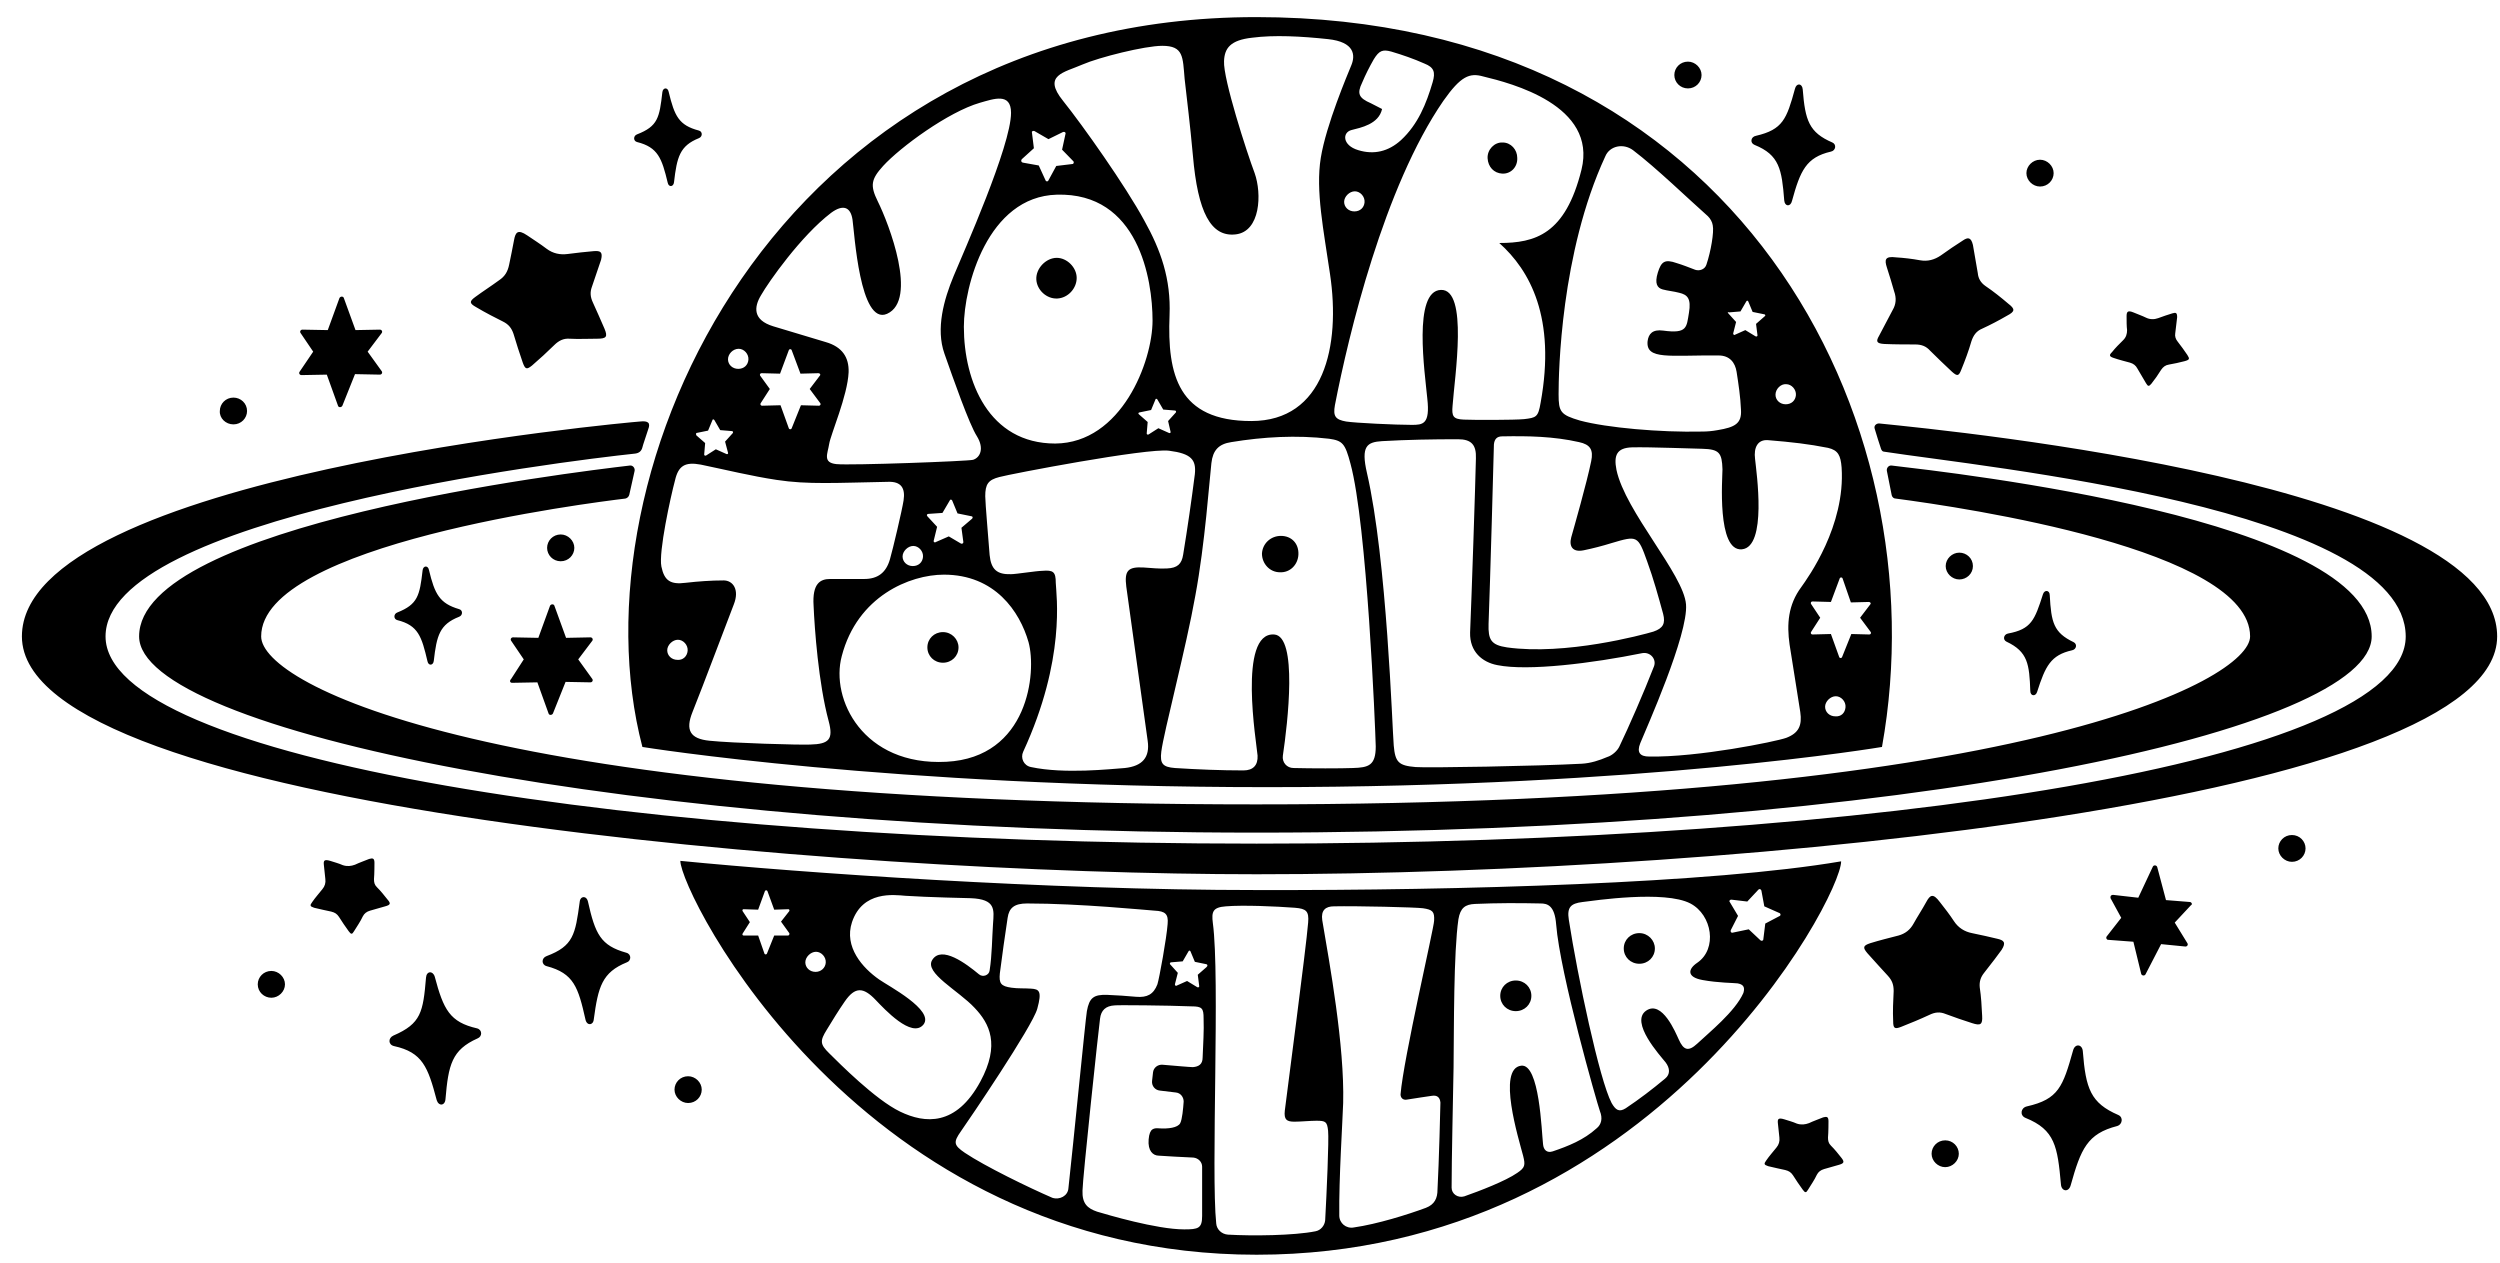
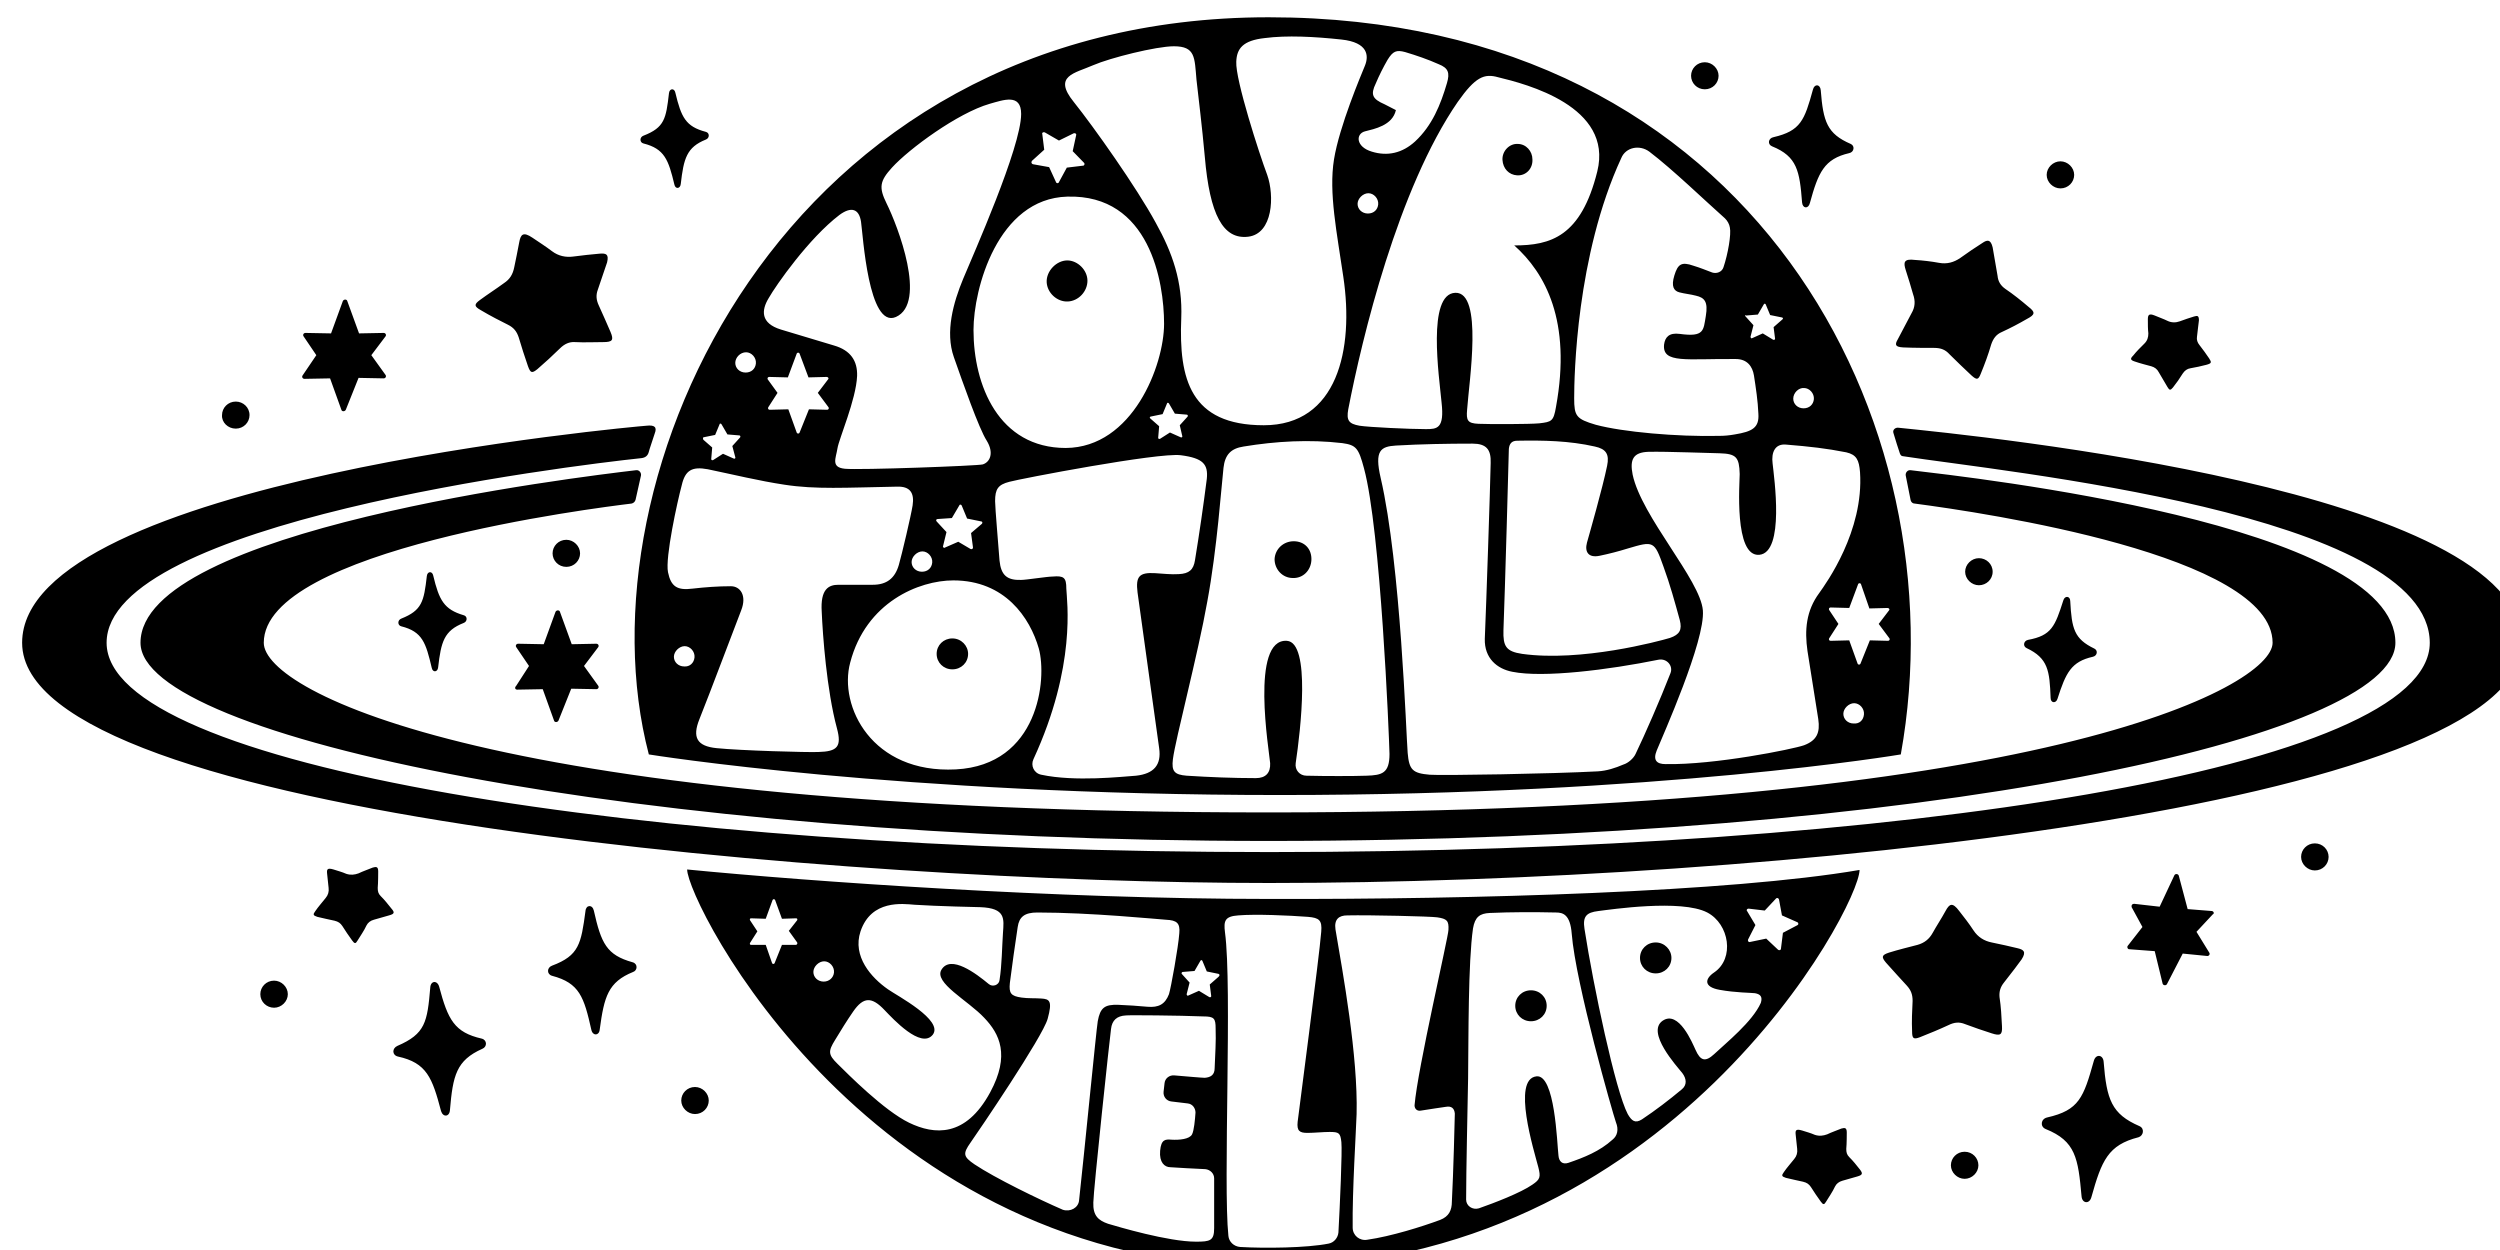
- <svg xmlns="http://www.w3.org/2000/svg" width="101" height="51" viewBox="0 0 101 51">
+ <svg xmlns="http://www.w3.org/2000/svg" viewBox="0 0 100 50">
  <path d="M100.885 25.711C100.885 32.265 70.669 35.32 50.767 35.32C34.205 35.32 0.885 32.691 0.885 25.711C0.885 19.234 25.541 17.049 25.855 17.029C26.189 16.991 26.288 17.087 26.189 17.339C26.111 17.59 25.973 17.977 25.953 18.073C25.914 18.228 25.816 18.305 25.659 18.325C22.751 18.634 4.264 20.896 4.264 25.711C4.264 30.622 25.403 34.083 50.767 34.083C76.13 34.083 97.191 30.718 97.191 25.711C97.172 20.529 80.079 18.866 76.111 18.247C76.052 18.247 76.013 18.189 75.993 18.131C75.934 17.957 75.816 17.59 75.737 17.319C75.698 17.203 75.796 17.107 75.914 17.107C79.117 17.435 100.885 19.582 100.885 25.711ZM25.423 19.988L25.639 19.021C25.659 18.905 25.561 18.789 25.443 18.808C23.144 19.079 5.62 21.186 5.62 25.711C5.62 29.481 25.384 33.638 50.747 33.638C77.191 33.638 95.816 29.462 95.816 25.711C95.816 20.974 78.861 19.098 76.425 18.808C76.307 18.789 76.209 18.905 76.229 19.021L76.425 20.007C76.445 20.084 76.504 20.142 76.582 20.142C79.372 20.51 90.904 22.211 90.904 25.711C90.904 27.47 81.651 32.497 50.747 32.497C19.843 32.497 10.551 27.664 10.551 25.711C10.551 21.979 23.832 20.316 25.266 20.142C25.345 20.123 25.403 20.065 25.423 19.988ZM73.969 46.283C73.871 46.186 73.851 46.09 73.851 45.954C73.871 45.761 73.871 45.316 73.871 45.297C73.871 45.104 73.792 45.104 73.655 45.142C73.517 45.2 73.242 45.297 73.085 45.374C72.928 45.432 72.771 45.452 72.594 45.394C72.417 45.316 72.26 45.278 72.083 45.22C71.828 45.142 71.808 45.22 71.828 45.394C71.847 45.568 71.867 45.8 71.887 45.954C71.906 46.109 71.867 46.244 71.769 46.36C71.631 46.534 71.474 46.708 71.356 46.882C71.258 47.018 71.258 47.056 71.435 47.114C71.651 47.172 71.965 47.23 72.123 47.269C72.28 47.308 72.358 47.366 72.437 47.482C72.555 47.675 72.692 47.868 72.83 48.062C72.928 48.197 72.967 48.197 73.046 48.062C73.164 47.868 73.301 47.675 73.4 47.462C73.458 47.346 73.557 47.269 73.694 47.23C73.91 47.172 74.107 47.114 74.303 47.056C74.5 46.998 74.519 46.94 74.401 46.786C74.264 46.612 74.126 46.438 73.969 46.283ZM82.417 7.536C82.731 7.536 82.967 7.285 82.967 6.995C82.967 6.705 82.712 6.453 82.417 6.453C82.123 6.453 81.867 6.705 81.867 6.995C81.867 7.285 82.123 7.536 82.417 7.536ZM76.13 13.897C76.543 13.916 77.093 13.916 77.368 13.916C77.643 13.916 77.82 13.994 77.977 14.168C78.272 14.458 78.567 14.748 78.861 15.019C79.077 15.212 79.136 15.193 79.234 14.941C79.392 14.555 79.529 14.187 79.647 13.781C79.726 13.549 79.844 13.375 80.079 13.278C80.413 13.124 80.747 12.95 81.081 12.756C81.415 12.582 81.415 12.486 81.14 12.273C80.846 12.022 80.531 11.77 80.217 11.558C80.02 11.422 79.922 11.248 79.903 11.036C79.844 10.688 79.706 9.914 79.706 9.895C79.627 9.566 79.49 9.585 79.293 9.721C79.077 9.856 78.645 10.146 78.409 10.32C78.154 10.494 77.879 10.572 77.564 10.514C77.25 10.456 76.916 10.417 76.602 10.398C76.15 10.339 76.13 10.494 76.229 10.803C76.327 11.113 76.445 11.48 76.523 11.77C76.621 12.041 76.602 12.292 76.464 12.524C76.287 12.872 76.091 13.22 75.914 13.568C75.777 13.8 75.816 13.878 76.13 13.897ZM68.193 3.572C68.508 3.572 68.743 3.321 68.743 3.031C68.743 2.741 68.488 2.49 68.193 2.49C67.879 2.49 67.643 2.741 67.643 3.031C67.643 3.321 67.879 3.572 68.193 3.572ZM70.885 5.854C71.887 6.26 71.985 6.84 72.083 8.097C72.103 8.348 72.339 8.367 72.397 8.116C72.731 6.898 72.967 6.357 73.969 6.125C74.166 6.086 74.205 5.834 74.028 5.757C73.085 5.351 72.928 4.868 72.83 3.611C72.81 3.36 72.574 3.34 72.515 3.592C72.181 4.81 72.024 5.235 70.944 5.486C70.728 5.525 70.688 5.776 70.885 5.854ZM85.384 14.458C85.6 14.535 85.914 14.613 86.052 14.651C86.189 14.69 86.287 14.767 86.347 14.883C86.464 15.077 86.582 15.289 86.7 15.483C86.779 15.618 86.818 15.618 86.916 15.502C87.054 15.328 87.191 15.135 87.309 14.941C87.388 14.825 87.486 14.748 87.624 14.729C87.84 14.69 88.036 14.651 88.252 14.593C88.468 14.535 88.468 14.496 88.37 14.342C88.252 14.168 88.115 13.975 87.977 13.8C87.898 13.704 87.859 13.588 87.879 13.472C87.898 13.278 87.957 12.834 87.957 12.814C87.957 12.621 87.898 12.621 87.761 12.66C87.624 12.698 87.348 12.795 87.191 12.853C87.034 12.911 86.857 12.911 86.7 12.834C86.543 12.756 86.366 12.698 86.189 12.621C85.954 12.524 85.914 12.602 85.914 12.776C85.914 12.969 85.914 13.182 85.934 13.336C85.934 13.491 85.895 13.626 85.777 13.742C85.62 13.897 85.462 14.052 85.325 14.226C85.207 14.342 85.207 14.4 85.384 14.458ZM85.58 45.046C84.46 44.562 84.264 43.982 84.146 42.474C84.126 42.184 83.832 42.145 83.753 42.435C83.341 43.905 83.164 44.408 81.887 44.698C81.631 44.756 81.592 45.065 81.828 45.162C83.026 45.645 83.124 46.322 83.262 47.849C83.282 48.139 83.576 48.178 83.655 47.888C84.067 46.418 84.323 45.8 85.541 45.49C85.737 45.432 85.796 45.142 85.58 45.046ZM80.708 37.93C80.472 37.872 79.961 37.756 79.667 37.698C79.372 37.64 79.117 37.486 78.94 37.215C78.763 36.944 78.567 36.693 78.37 36.442C78.095 36.074 77.977 36.152 77.82 36.442C77.663 36.732 77.447 37.06 77.309 37.312C77.172 37.563 76.975 37.718 76.7 37.795C76.327 37.892 75.934 37.988 75.561 38.104C75.266 38.201 75.246 38.278 75.443 38.51C75.718 38.82 76.091 39.226 76.268 39.419C76.445 39.612 76.504 39.786 76.504 40.038C76.484 40.444 76.464 40.85 76.484 41.256C76.484 41.546 76.543 41.585 76.798 41.488C77.191 41.333 77.564 41.179 77.938 41.005C78.174 40.889 78.37 40.869 78.606 40.966C78.959 41.101 79.313 41.217 79.667 41.333C80.02 41.449 80.099 41.391 80.079 41.043C80.06 40.657 80.04 40.27 79.981 39.883C79.961 39.651 80.02 39.477 80.158 39.303C80.374 39.032 80.846 38.414 80.865 38.375C81.062 38.066 80.944 37.988 80.708 37.93ZM78.586 46.07C78.272 46.07 78.036 46.322 78.036 46.612C78.036 46.902 78.291 47.153 78.586 47.153C78.881 47.153 79.136 46.902 79.136 46.612C79.136 46.322 78.9 46.07 78.586 46.07ZM88.488 36.442L87.506 36.364L87.152 35.03C87.132 34.953 87.014 34.934 86.975 35.011L86.386 36.268L85.364 36.152C85.286 36.152 85.246 36.21 85.266 36.287L85.698 37.08L85.109 37.834C85.069 37.892 85.109 37.969 85.168 37.969L86.189 38.046L86.504 39.342C86.523 39.419 86.641 39.438 86.68 39.361L87.309 38.143L88.291 38.24C88.37 38.24 88.409 38.162 88.37 38.104L87.859 37.273L88.508 36.577C88.586 36.538 88.547 36.461 88.488 36.442ZM92.594 33.735C92.28 33.735 92.044 33.986 92.044 34.276C92.044 34.566 92.299 34.818 92.594 34.818C92.908 34.818 93.144 34.566 93.144 34.276C93.144 33.986 92.908 33.735 92.594 33.735ZM15.659 36.345C15.521 36.171 15.384 35.997 15.227 35.842C15.128 35.745 15.109 35.649 15.109 35.514C15.128 35.32 15.128 34.876 15.128 34.856C15.128 34.663 15.05 34.663 14.912 34.702C14.775 34.76 14.5 34.856 14.342 34.934C14.185 34.992 14.028 35.011 13.851 34.953C13.675 34.876 13.517 34.837 13.341 34.779C13.085 34.702 13.066 34.779 13.085 34.953C13.105 35.127 13.124 35.359 13.144 35.514C13.164 35.668 13.124 35.803 13.026 35.92C12.889 36.094 12.732 36.268 12.614 36.442C12.515 36.577 12.515 36.616 12.692 36.674C12.908 36.732 13.223 36.79 13.38 36.828C13.537 36.867 13.616 36.925 13.694 37.041C13.812 37.234 13.95 37.428 14.087 37.621C14.185 37.756 14.225 37.756 14.303 37.621C14.421 37.428 14.559 37.234 14.657 37.022C14.716 36.906 14.814 36.828 14.952 36.79C15.168 36.732 15.364 36.674 15.561 36.616C15.777 36.558 15.796 36.5 15.659 36.345ZM22.653 22.675C22.967 22.675 23.203 22.424 23.203 22.134C23.203 21.844 22.948 21.592 22.653 21.592C22.339 21.592 22.103 21.844 22.103 22.134C22.103 22.424 22.339 22.675 22.653 22.675ZM9.431 17.145C9.745 17.145 9.981 16.894 9.981 16.604C9.981 16.295 9.726 16.063 9.431 16.063C9.117 16.063 8.881 16.314 8.881 16.604C8.861 16.894 9.117 17.145 9.431 17.145ZM79.706 22.869C79.706 22.559 79.451 22.327 79.156 22.327C78.861 22.327 78.606 22.578 78.606 22.869C78.606 23.159 78.861 23.41 79.156 23.41C79.451 23.41 79.706 23.178 79.706 22.869ZM10.963 39.226C10.649 39.226 10.413 39.477 10.413 39.767C10.413 40.077 10.669 40.309 10.963 40.309C11.258 40.309 11.513 40.057 11.513 39.767C11.513 39.477 11.258 39.226 10.963 39.226ZM17.329 23.023C17.29 22.83 17.093 22.849 17.073 23.043C16.956 24.067 16.877 24.415 16.052 24.744C15.895 24.802 15.895 25.015 16.052 25.053C16.897 25.266 17.034 25.711 17.27 26.716C17.309 26.91 17.506 26.89 17.525 26.697C17.643 25.672 17.761 25.227 18.547 24.918C18.704 24.86 18.704 24.647 18.547 24.609C17.761 24.377 17.564 24.009 17.329 23.023ZM82.024 27.915C82.024 28.128 82.24 28.147 82.299 27.954C82.633 26.91 82.849 26.465 83.714 26.271C83.891 26.233 83.93 26.02 83.773 25.943C82.967 25.556 82.869 25.15 82.81 24.048C82.81 23.835 82.594 23.816 82.535 24.009C82.201 25.053 82.064 25.421 81.121 25.595C80.944 25.633 80.904 25.846 81.062 25.923C81.926 26.329 81.985 26.832 82.024 27.915ZM12.181 15.154L13.203 15.135L13.655 16.391C13.675 16.469 13.792 16.469 13.832 16.391L14.342 15.115L15.345 15.135C15.423 15.135 15.462 15.057 15.423 14.999L14.853 14.207L15.423 13.452C15.462 13.394 15.423 13.317 15.345 13.317L14.362 13.336L13.891 12.041C13.871 11.964 13.753 11.964 13.714 12.041L13.242 13.336L12.221 13.317C12.142 13.317 12.103 13.394 12.142 13.452L12.653 14.207L12.103 15.019C12.063 15.077 12.103 15.154 12.181 15.154ZM19.235 12.408C19.588 12.621 20.079 12.872 20.315 12.988C20.551 13.104 20.669 13.259 20.747 13.491C20.865 13.878 20.983 14.264 21.12 14.651C21.219 14.922 21.278 14.941 21.494 14.767C21.808 14.496 22.103 14.226 22.398 13.936C22.574 13.762 22.771 13.665 23.007 13.684C23.38 13.704 23.753 13.684 24.126 13.684C24.5 13.684 24.559 13.607 24.421 13.278C24.264 12.911 24.107 12.563 23.95 12.215C23.851 12.002 23.832 11.809 23.91 11.596C24.028 11.268 24.264 10.533 24.284 10.494C24.362 10.165 24.244 10.127 23.989 10.146C23.733 10.165 23.223 10.223 22.928 10.262C22.633 10.301 22.339 10.243 22.083 10.05C21.828 9.856 21.553 9.682 21.297 9.508C20.924 9.257 20.826 9.373 20.767 9.701C20.708 10.03 20.629 10.398 20.57 10.688C20.512 10.978 20.394 11.171 20.158 11.326C19.843 11.558 19.509 11.77 19.195 12.002C18.959 12.176 18.959 12.254 19.235 12.408ZM25.737 5.738C26.582 5.95 26.739 6.395 26.975 7.381C27.014 7.575 27.211 7.555 27.23 7.362C27.348 6.337 27.466 5.892 28.233 5.583C28.39 5.525 28.39 5.312 28.233 5.274C27.427 5.061 27.25 4.694 27.014 3.708C26.975 3.514 26.779 3.534 26.759 3.727C26.641 4.752 26.582 5.1 25.737 5.428C25.58 5.486 25.58 5.699 25.737 5.738ZM20.688 27.586L21.71 27.567L22.162 28.824C22.181 28.901 22.299 28.901 22.339 28.824L22.849 27.548L23.851 27.567C23.93 27.567 23.969 27.489 23.93 27.431L23.36 26.639L23.93 25.885C23.969 25.827 23.93 25.749 23.851 25.749L22.869 25.769L22.398 24.473C22.378 24.396 22.26 24.396 22.221 24.473L21.749 25.769L20.728 25.749C20.649 25.749 20.61 25.827 20.649 25.885L21.16 26.639L20.649 27.431C20.57 27.509 20.61 27.586 20.688 27.586ZM27.8 43.48C27.486 43.48 27.25 43.731 27.25 44.021C27.25 44.311 27.506 44.562 27.8 44.562C28.115 44.562 28.35 44.311 28.35 44.021C28.35 43.731 28.095 43.48 27.8 43.48ZM25.305 38.491C24.264 38.201 24.048 37.737 23.753 36.422C23.694 36.171 23.439 36.19 23.419 36.442C23.242 37.756 23.164 38.22 22.083 38.626C21.867 38.704 21.867 38.974 22.083 39.032C23.183 39.322 23.36 39.883 23.655 41.198C23.714 41.449 23.969 41.43 23.989 41.179C24.166 39.864 24.323 39.284 25.325 38.878C25.502 38.82 25.521 38.549 25.305 38.491ZM19.274 41.546C18.174 41.295 17.918 40.792 17.564 39.458C17.486 39.206 17.23 39.226 17.211 39.496C17.093 40.889 17.014 41.353 15.895 41.836C15.678 41.933 15.678 42.203 15.914 42.261C17.073 42.513 17.29 43.112 17.643 44.446C17.722 44.698 17.977 44.678 17.997 44.408C18.115 43.016 18.252 42.416 19.293 41.952C19.49 41.875 19.49 41.604 19.274 41.546ZM60.688 7.014C61.042 7.033 61.317 6.743 61.297 6.376C61.297 6.047 61.042 5.757 60.708 5.757C60.374 5.738 60.079 6.047 60.099 6.395C60.119 6.743 60.354 6.995 60.688 7.014ZM74.382 34.798C74.382 36.268 66.779 50.691 50.767 50.691C34.755 50.691 27.486 36.074 27.486 34.779C32.417 35.262 42.24 35.958 50.767 35.958C58.999 35.978 69.175 35.688 74.382 34.798ZM31.887 37.698L31.553 37.234L31.887 36.809C31.906 36.77 31.887 36.732 31.847 36.732L31.278 36.751L31.003 35.997C30.983 35.958 30.924 35.958 30.904 35.997L30.629 36.751L30.04 36.732C30.001 36.732 29.981 36.77 30.001 36.809L30.295 37.254L30.001 37.718C29.981 37.756 30.001 37.795 30.04 37.795H30.629L30.885 38.53C30.904 38.568 30.963 38.568 30.983 38.53L31.278 37.795H31.847C31.887 37.776 31.906 37.737 31.887 37.698ZM33.36 38.897C33.38 38.665 33.183 38.452 32.967 38.452C32.751 38.452 32.535 38.665 32.535 38.878C32.535 39.09 32.712 39.264 32.948 39.264C33.164 39.264 33.341 39.11 33.36 38.897ZM39.608 43.692C40.413 42.203 39.981 41.353 39.372 40.715C38.724 40.019 37.329 39.303 37.663 38.781C38.036 38.182 39.038 38.936 39.549 39.361C39.706 39.496 39.961 39.4 39.981 39.206C40.079 38.588 40.079 37.872 40.119 37.312C40.158 36.751 40.236 36.326 39.215 36.287C39.175 36.287 37.427 36.248 36.582 36.19C36.111 36.152 34.853 35.978 34.421 37.254C34.087 38.259 34.853 39.11 35.521 39.574C35.875 39.825 37.761 40.811 37.309 41.391C36.838 41.971 35.718 40.753 35.384 40.405C34.873 39.864 34.539 39.864 34.126 40.463C33.871 40.831 33.635 41.217 33.4 41.604C33.124 42.049 33.124 42.184 33.498 42.551C33.91 42.958 35.364 44.427 36.366 44.91C37.368 45.394 38.625 45.51 39.608 43.692ZM43.164 48.004C43.36 46.244 43.851 41.198 43.91 40.85C44.008 40.309 44.185 40.173 44.736 40.193C45.128 40.212 45.502 40.231 45.895 40.27C46.346 40.309 46.602 40.173 46.759 39.767C46.838 39.516 47.132 37.892 47.172 37.331C47.211 36.925 47.073 36.809 46.641 36.79C46.327 36.77 43.635 36.5 41.494 36.5C40.983 36.5 40.767 36.674 40.708 37.08C40.59 37.834 40.492 38.588 40.394 39.322C40.354 39.728 40.433 39.844 40.865 39.903C41.12 39.941 41.396 39.922 41.651 39.941C41.985 39.961 42.103 40.038 41.906 40.753C41.71 41.469 39.136 45.258 38.822 45.703C38.508 46.148 38.527 46.264 38.979 46.573C39.785 47.114 41.572 47.984 42.515 48.391C42.81 48.487 43.144 48.313 43.164 48.004ZM48.625 41.14C48.625 40.734 48.566 40.657 48.134 40.657C47.191 40.618 45.128 40.599 45.03 40.618C44.676 40.637 44.48 40.811 44.441 41.159C44.401 41.411 43.733 47.656 43.733 48.1C43.714 48.623 43.93 48.816 44.323 48.951C44.716 49.067 46.72 49.667 47.84 49.667C48.409 49.667 48.566 49.628 48.566 49.125C48.566 48.855 48.566 47.772 48.566 47.134C48.566 46.94 48.409 46.786 48.213 46.766C47.761 46.747 47.093 46.708 46.818 46.689C46.582 46.689 46.366 46.496 46.405 46.032C46.445 45.568 46.621 45.568 46.857 45.587C47.172 45.606 47.584 45.568 47.682 45.374C47.761 45.22 47.8 44.794 47.82 44.504C47.82 44.33 47.702 44.156 47.506 44.137L46.857 44.059C46.661 44.04 46.523 43.866 46.543 43.673L46.582 43.325C46.602 43.132 46.779 42.996 46.975 43.016C47.427 43.054 48.075 43.112 48.193 43.112C48.429 43.093 48.586 42.996 48.586 42.725C48.606 42.184 48.645 41.662 48.625 41.14ZM48.743 38.955L48.272 38.858L48.095 38.433C48.075 38.394 48.036 38.394 48.016 38.433L47.781 38.839L47.309 38.878C47.27 38.878 47.25 38.936 47.27 38.955L47.584 39.303L47.466 39.767C47.466 39.806 47.506 39.844 47.525 39.825L47.958 39.632L48.37 39.883C48.409 39.903 48.449 39.883 48.449 39.844L48.39 39.38L48.743 39.071C48.802 39.013 48.783 38.974 48.743 38.955ZM53.655 45.684C53.616 45.316 53.557 45.278 53.183 45.278C52.928 45.278 52.555 45.316 52.299 45.316C51.985 45.316 51.867 45.239 51.906 44.872C51.946 44.504 52.771 38.278 52.849 37.273C52.889 36.809 52.771 36.712 52.319 36.674C51.553 36.616 50.217 36.558 49.529 36.616C48.999 36.654 48.94 36.828 48.999 37.292C49.293 39.458 48.92 47.385 49.136 49.435C49.156 49.667 49.352 49.86 49.608 49.879C50.59 49.937 52.28 49.918 53.144 49.744C53.36 49.705 53.517 49.512 53.537 49.299C53.596 48.236 53.694 46.032 53.655 45.684ZM58.193 44.543C58.174 44.33 58.056 44.234 57.84 44.272C57.722 44.292 57.152 44.369 56.818 44.427C56.68 44.446 56.582 44.35 56.582 44.214C56.7 42.764 57.938 37.466 57.938 37.196C57.958 36.828 57.879 36.751 57.486 36.693C57.211 36.654 54.794 36.596 53.891 36.616C53.557 36.616 53.36 36.77 53.419 37.176C53.714 38.916 54.323 42.242 54.264 44.562C54.244 45.22 54.087 47.656 54.107 49.106C54.107 49.415 54.382 49.647 54.696 49.589C55.639 49.454 56.877 49.067 57.604 48.797C57.958 48.661 58.075 48.41 58.075 48.062C58.134 46.979 58.193 44.64 58.193 44.543ZM64.637 44.891C64.519 44.562 63.026 39.342 62.869 37.35C62.81 36.577 62.515 36.5 62.24 36.5C61.356 36.48 60.472 36.48 59.588 36.519C59.195 36.538 58.999 36.674 58.92 37.138C58.724 38.491 58.743 41.507 58.724 43.132C58.704 44.272 58.645 46.882 58.645 47.984C58.645 48.236 58.901 48.41 59.156 48.333C59.765 48.12 60.826 47.714 61.297 47.385C61.612 47.172 61.631 47.076 61.533 46.689C61.356 46.012 60.472 43.17 61.455 43.054C62.201 42.958 62.28 45.722 62.339 46.225C62.358 46.457 62.496 46.592 62.731 46.515C63.36 46.302 63.989 46.051 64.5 45.587C64.696 45.432 64.755 45.181 64.637 44.891ZM70.197 39.728C70.06 39.709 69.411 39.709 68.783 39.593C68.134 39.477 68.193 39.148 68.567 38.897C69.392 38.336 69.175 36.964 68.291 36.5C67.25 35.958 64.401 36.384 63.93 36.442C63.458 36.5 63.301 36.654 63.38 37.157C63.733 39.438 64.618 43.634 65.109 44.562C65.266 44.833 65.403 44.949 65.678 44.775C66.229 44.408 66.759 44.002 67.27 43.576C67.486 43.402 67.466 43.151 67.29 42.919C67.073 42.648 65.836 41.295 66.504 40.831C67.152 40.386 67.702 41.739 67.82 41.991C68.016 42.435 68.213 42.493 68.567 42.165C69.038 41.72 70.099 40.869 70.433 40.115C70.511 39.864 70.413 39.767 70.197 39.728ZM71.887 36.886L71.278 36.616L71.16 35.978C71.14 35.92 71.081 35.9 71.042 35.939L70.59 36.422L69.942 36.345C69.883 36.345 69.844 36.403 69.883 36.442L70.217 37.002L69.922 37.582C69.902 37.64 69.942 37.698 70.001 37.679L70.649 37.544L71.121 37.988C71.16 38.027 71.238 38.008 71.238 37.95L71.317 37.312L71.906 37.002C71.946 36.983 71.946 36.906 71.887 36.886ZM50.747 0.691C70.236 0.691 78.409 16.971 76.032 30.177C76.032 30.177 66.445 31.801 51.199 31.801C35.953 31.801 25.953 30.177 25.953 30.177C23.046 19.079 31.258 0.691 50.747 0.691ZM27.781 26.291C27.8 26.059 27.604 25.846 27.388 25.846C27.172 25.846 26.956 26.059 26.956 26.271C26.956 26.484 27.132 26.658 27.368 26.658C27.584 26.677 27.761 26.523 27.781 26.291ZM41.553 25.943C41.199 24.705 40.197 23.216 38.134 23.216C36.759 23.216 34.637 24.087 34.008 26.503C33.537 28.244 34.873 30.951 38.233 30.776C41.553 30.602 41.887 27.161 41.553 25.943ZM36.877 22.869C37.113 22.869 37.27 22.714 37.289 22.501C37.309 22.269 37.113 22.056 36.897 22.056C36.68 22.056 36.464 22.269 36.464 22.482C36.464 22.695 36.641 22.869 36.877 22.869ZM38.842 21.322L39.274 20.954C39.313 20.916 39.293 20.858 39.254 20.858L38.684 20.742L38.468 20.22C38.449 20.181 38.39 20.162 38.37 20.22L38.075 20.722L37.506 20.761C37.447 20.761 37.427 20.819 37.466 20.858L37.859 21.283L37.722 21.844C37.702 21.882 37.761 21.94 37.8 21.902L38.331 21.67L38.822 21.96C38.861 21.979 38.92 21.96 38.92 21.902L38.842 21.322ZM46.366 29.926C46.071 27.857 45.796 25.769 45.502 23.7C45.423 23.062 45.561 22.888 46.209 22.927C46.523 22.946 46.838 22.985 47.152 22.965C47.565 22.946 47.741 22.791 47.8 22.404C47.977 21.322 48.134 20.239 48.272 19.156C48.331 18.576 48.134 18.325 47.23 18.209C46.327 18.093 40.786 19.156 40.374 19.272C39.922 19.388 39.804 19.562 39.804 20.046C39.804 20.316 39.942 21.882 39.981 22.424C40.04 23.004 40.276 23.216 40.846 23.197C41.042 23.197 41.887 23.062 42.103 23.062C42.555 23.023 42.653 23.101 42.653 23.545C42.673 24.048 43.066 26.619 41.337 30.37C41.219 30.622 41.356 30.931 41.651 30.989C43.007 31.279 44.873 31.067 45.443 31.028C46.15 30.951 46.464 30.602 46.366 29.926ZM47.191 17.01L47.506 16.662C47.525 16.623 47.506 16.585 47.466 16.585L46.995 16.546L46.759 16.14C46.739 16.101 46.68 16.101 46.68 16.14L46.504 16.565L46.032 16.662C45.993 16.662 45.973 16.72 46.013 16.739L46.366 17.049L46.327 17.513C46.327 17.551 46.366 17.571 46.405 17.551L46.798 17.3L47.23 17.493C47.27 17.513 47.309 17.474 47.289 17.435L47.191 17.01ZM46.563 12.95C46.563 11.287 45.993 7.768 42.692 7.865C39.902 7.942 38.94 11.558 38.94 13.201C38.94 15.405 39.942 17.919 42.633 17.919C45.305 17.899 46.563 14.613 46.563 12.95ZM55.58 30.158C55.561 29.384 55.227 21.186 54.559 18.731C54.343 17.919 54.244 17.803 53.694 17.725C52.378 17.571 51.042 17.648 49.745 17.861C49.234 17.938 48.999 18.189 48.94 18.712C48.861 19.388 48.684 21.96 48.291 24.067C47.918 26.175 47.014 29.578 46.916 30.37C46.857 30.854 46.975 30.989 47.466 31.028C48.37 31.086 49.333 31.125 50.236 31.125C50.629 31.125 50.826 30.912 50.806 30.525C50.767 30.042 50.001 25.537 51.474 25.633C52.437 25.691 52.024 29.21 51.828 30.525C51.788 30.796 51.985 31.028 52.26 31.028C52.967 31.047 54.185 31.047 54.657 31.028C55.286 31.009 55.58 30.931 55.58 30.158ZM65.423 30.158C65.796 29.384 66.405 27.992 66.818 26.929C66.936 26.639 66.68 26.329 66.347 26.387C64.343 26.794 61.73 27.122 60.492 26.871C59.883 26.755 59.372 26.329 59.392 25.556C59.451 24.183 59.608 19.485 59.627 18.518C59.647 17.977 59.451 17.745 58.901 17.745C57.879 17.745 56.857 17.764 55.836 17.822C55.227 17.861 54.971 18.015 55.227 19.117C56.032 22.598 56.248 29.442 56.307 30.119C56.366 30.796 56.504 30.931 57.191 30.989C57.643 31.028 62.123 30.951 63.91 30.854C64.264 30.834 64.618 30.718 64.932 30.583C65.128 30.525 65.344 30.332 65.423 30.158ZM63.478 21.708C63.576 21.36 64.107 19.504 64.284 18.634C64.382 18.17 64.244 17.957 63.792 17.861C62.771 17.629 61.73 17.609 60.688 17.629C60.472 17.629 60.374 17.745 60.354 17.957C60.354 18.093 60.197 23.719 60.138 25.208C60.119 25.846 60.236 26.059 60.885 26.155C63.242 26.484 66.347 25.653 66.798 25.517C67.191 25.382 67.29 25.189 67.191 24.802C66.995 24.087 66.798 23.371 66.543 22.675C66.17 21.631 66.15 21.631 65.109 21.94C64.736 22.056 64.362 22.153 63.989 22.23C63.537 22.327 63.38 22.076 63.478 21.708ZM74.559 28.572C74.578 28.34 74.382 28.128 74.166 28.128C73.95 28.128 73.734 28.34 73.734 28.553C73.734 28.766 73.91 28.94 74.146 28.94C74.382 28.959 74.539 28.804 74.559 28.572ZM74.441 23.371C74.421 23.313 74.343 23.313 74.323 23.371L73.969 24.319L73.223 24.299C73.164 24.299 73.144 24.357 73.164 24.396L73.537 24.957L73.164 25.537C73.144 25.575 73.164 25.633 73.223 25.633L73.969 25.614L74.303 26.542C74.323 26.6 74.401 26.6 74.421 26.542L74.794 25.614L75.521 25.633C75.58 25.633 75.6 25.575 75.58 25.537L75.148 24.957L75.561 24.415C75.6 24.377 75.561 24.319 75.502 24.319L74.775 24.338L74.441 23.371ZM71.73 15.947C71.73 16.159 71.906 16.333 72.142 16.333C72.378 16.333 72.535 16.179 72.555 15.966C72.574 15.734 72.378 15.521 72.162 15.521C71.946 15.502 71.73 15.715 71.73 15.947ZM71.435 17.783C71.003 17.745 70.846 18.093 70.904 18.538C70.963 19.098 71.396 22.095 70.374 22.192C69.352 22.288 69.588 19.292 69.588 18.963C69.569 18.286 69.451 18.151 68.783 18.131C68.547 18.131 66.641 18.054 65.934 18.073C65.325 18.093 65.187 18.383 65.305 18.982C65.659 20.664 68.016 23.197 68.115 24.415C68.213 25.633 66.504 29.442 66.268 30.022C66.111 30.409 66.268 30.564 66.621 30.564C68.586 30.602 71.73 29.964 72.162 29.81C72.673 29.616 72.81 29.307 72.731 28.766C72.594 27.857 72.437 26.948 72.299 26.039C72.181 25.208 72.24 24.435 72.771 23.719C73.046 23.332 74.559 21.244 74.401 18.886C74.362 18.402 74.264 18.189 73.851 18.093C73.066 17.938 72.397 17.861 71.435 17.783ZM69.824 12.66L70.138 13.008L70.02 13.472C70.02 13.51 70.06 13.549 70.079 13.53L70.511 13.336L70.924 13.588C70.963 13.607 71.003 13.588 71.003 13.549L70.944 13.085L71.297 12.776C71.337 12.756 71.317 12.698 71.278 12.698L70.806 12.602L70.629 12.176C70.61 12.138 70.57 12.138 70.551 12.176L70.315 12.582L69.844 12.621C69.804 12.582 69.785 12.64 69.824 12.66ZM64.853 6.318C63.046 10.223 62.967 15.077 62.967 15.927C62.967 16.643 63.046 16.759 63.832 16.991C64.912 17.281 67.073 17.474 68.763 17.435C68.979 17.435 69.175 17.416 69.392 17.377C70.099 17.261 70.374 17.107 70.335 16.546C70.315 16.043 70.236 15.521 70.158 15.019C70.099 14.651 69.883 14.361 69.431 14.361C67.466 14.342 66.484 14.555 66.563 13.781C66.602 13.491 66.759 13.298 67.191 13.356C68.174 13.491 68.134 13.22 68.233 12.64C68.331 12.06 68.174 11.906 67.84 11.828C67.624 11.77 67.388 11.751 67.172 11.693C66.956 11.635 66.838 11.461 66.975 11.016C67.113 10.572 67.25 10.456 67.741 10.63C67.997 10.707 68.233 10.803 68.488 10.9C68.665 10.958 68.881 10.881 68.94 10.688C69.117 10.165 69.254 9.373 69.195 9.102C69.175 8.967 69.097 8.831 68.999 8.735C68.233 8.058 66.916 6.782 65.973 6.066C65.58 5.776 65.03 5.892 64.853 6.318ZM58.311 4.075C55.914 7.555 54.48 13.53 53.93 16.372C53.851 16.817 53.95 16.952 54.382 17.029C54.736 17.087 56.386 17.165 57.034 17.165C57.486 17.165 57.781 17.145 57.663 16.101C57.565 15.057 57.073 11.751 58.213 11.712C59.333 11.674 58.763 15.251 58.684 16.391C58.645 16.817 58.704 16.933 59.136 16.952C59.549 16.971 61.179 16.971 61.572 16.933C62.063 16.875 62.142 16.855 62.24 16.275C62.869 12.834 61.808 10.92 60.57 9.817C62.024 9.817 63.242 9.469 63.891 6.859C64.539 4.249 61.042 3.36 59.922 3.089C59.372 2.934 59.018 3.07 58.311 4.075ZM54.716 8.541C54.952 8.541 55.109 8.387 55.128 8.174C55.148 7.942 54.952 7.729 54.736 7.729C54.519 7.729 54.303 7.942 54.303 8.155C54.303 8.367 54.48 8.541 54.716 8.541ZM55.384 4.172C55.541 4.249 55.678 4.326 55.836 4.404C55.698 5.022 54.971 5.158 54.598 5.254C54.225 5.351 54.225 5.873 54.873 6.066C55.502 6.26 56.091 6.125 56.602 5.66C57.289 5.022 57.623 4.191 57.879 3.321C57.997 2.915 57.938 2.722 57.545 2.567C57.113 2.374 56.661 2.219 56.209 2.084C55.855 1.987 55.718 2.045 55.502 2.393C55.325 2.702 55.168 3.012 55.03 3.34C54.814 3.785 54.893 3.959 55.384 4.172ZM42.948 4.075C43.753 5.08 45.462 7.497 46.229 8.909C46.897 10.107 47.309 11.268 47.25 12.737C47.152 15.154 47.604 17.01 50.551 17.01C53.498 17.01 54.166 13.975 53.733 11.074C53.478 9.315 53.144 7.71 53.36 6.376C53.576 5.042 54.441 3.012 54.598 2.625C54.755 2.238 54.736 1.697 53.655 1.581C52.574 1.465 51.474 1.407 50.59 1.523C49.706 1.619 49.47 1.948 49.451 2.47C49.411 3.186 50.374 6.163 50.688 6.995C50.983 7.826 50.924 9.353 49.922 9.469C48.92 9.585 48.39 8.58 48.193 6.279C48.075 4.984 47.958 4.075 47.859 3.186C47.781 2.296 47.82 1.851 46.956 1.851C46.248 1.851 44.401 2.316 43.733 2.606C42.987 2.934 42.103 3.031 42.948 4.075ZM41.317 6.569L41.965 6.685L42.24 7.285C42.26 7.343 42.339 7.343 42.358 7.285L42.673 6.705L43.321 6.627C43.38 6.627 43.4 6.55 43.36 6.511L42.908 6.047L43.046 5.409C43.066 5.351 43.007 5.312 42.948 5.332L42.358 5.622L41.788 5.293C41.73 5.274 41.671 5.312 41.69 5.351L41.769 5.989L41.278 6.434C41.238 6.492 41.258 6.55 41.317 6.569ZM31.238 13.182C31.946 13.394 32.653 13.607 33.36 13.82C34.028 14.013 34.303 14.438 34.284 15.038C34.244 15.985 33.557 17.551 33.498 17.938C33.439 18.325 33.223 18.692 33.792 18.75C34.362 18.808 39.117 18.634 39.313 18.576C39.608 18.48 39.765 18.112 39.47 17.629C39.156 17.145 38.508 15.289 38.154 14.284C37.8 13.278 38.134 12.099 38.527 11.152C38.92 10.204 40.846 5.892 40.846 4.558C40.846 3.727 40.138 3.998 39.588 4.152C38.311 4.52 36.366 5.95 35.678 6.705C35.187 7.246 35.148 7.497 35.462 8.135C35.914 9.044 37.093 12.118 35.836 12.679C34.736 13.162 34.519 9.392 34.441 8.87C34.362 8.348 34.048 8.251 33.576 8.599C32.358 9.527 31.042 11.403 30.747 11.925C30.453 12.408 30.413 12.93 31.238 13.182ZM31.101 15.715L30.728 16.295C30.708 16.333 30.728 16.391 30.787 16.391L31.533 16.372L31.867 17.3C31.887 17.358 31.965 17.358 31.985 17.3L32.358 16.372L33.085 16.391C33.144 16.391 33.164 16.333 33.144 16.295L32.712 15.715L33.124 15.173C33.164 15.135 33.124 15.077 33.066 15.077L32.339 15.096L31.985 14.149C31.965 14.091 31.887 14.091 31.867 14.149L31.514 15.096L30.767 15.077C30.708 15.077 30.688 15.135 30.708 15.173L31.101 15.715ZM29.411 14.516C29.411 14.729 29.588 14.902 29.824 14.902C30.06 14.902 30.217 14.748 30.236 14.535C30.256 14.303 30.06 14.091 29.843 14.091C29.608 14.091 29.411 14.303 29.411 14.516ZM28.134 17.59L28.488 17.899L28.449 18.363C28.449 18.402 28.488 18.422 28.527 18.402L28.92 18.151L29.352 18.344C29.392 18.363 29.431 18.325 29.411 18.286L29.293 17.841L29.608 17.493C29.627 17.455 29.608 17.416 29.569 17.416L29.097 17.377L28.861 16.971C28.841 16.933 28.783 16.933 28.783 16.971L28.606 17.397L28.134 17.493C28.115 17.513 28.115 17.551 28.134 17.59ZM26.72 22.888C26.838 23.468 27.093 23.623 27.702 23.545C28.213 23.487 28.724 23.449 29.235 23.449C29.608 23.449 29.883 23.816 29.647 24.415C29.411 25.015 28.39 27.741 27.977 28.766C27.682 29.5 27.879 29.848 28.665 29.926C29.588 30.022 32.319 30.1 32.731 30.08C33.498 30.061 33.675 29.868 33.478 29.133C33.066 27.606 32.908 25.382 32.869 24.473C32.81 23.565 33.144 23.391 33.537 23.391C33.989 23.391 34.46 23.391 34.912 23.391C35.462 23.391 35.796 23.139 35.953 22.598C36.071 22.192 36.445 20.606 36.504 20.22C36.582 19.717 36.405 19.446 35.875 19.466C33.812 19.504 32.633 19.582 31.376 19.388C30.354 19.234 29.333 18.982 28.311 18.77C27.682 18.654 27.407 18.808 27.27 19.408C27.093 20.065 26.602 22.308 26.72 22.888ZM66.229 37.698C65.875 37.698 65.6 37.969 65.6 38.317C65.6 38.665 65.875 38.936 66.229 38.936C66.582 38.936 66.857 38.665 66.857 38.317C66.857 37.988 66.582 37.698 66.229 37.698ZM51.749 21.65C51.337 21.65 51.003 21.96 50.983 22.366C50.983 22.772 51.297 23.12 51.71 23.12C52.123 23.139 52.437 22.811 52.456 22.404C52.476 21.96 52.181 21.65 51.749 21.65ZM38.095 25.537C37.741 25.537 37.466 25.807 37.466 26.155C37.466 26.503 37.741 26.774 38.095 26.774C38.449 26.774 38.724 26.503 38.724 26.155C38.724 25.827 38.449 25.537 38.095 25.537ZM42.692 10.417C42.26 10.417 41.847 10.842 41.867 11.287C41.887 11.712 42.28 12.08 42.712 12.06C43.144 12.041 43.498 11.654 43.498 11.229C43.498 10.803 43.105 10.417 42.692 10.417ZM61.238 39.612C60.885 39.612 60.61 39.883 60.61 40.231C60.61 40.579 60.885 40.85 61.238 40.85C61.592 40.85 61.867 40.579 61.867 40.231C61.867 39.883 61.592 39.612 61.238 39.612Z" fill="currentColor" />
</svg>
